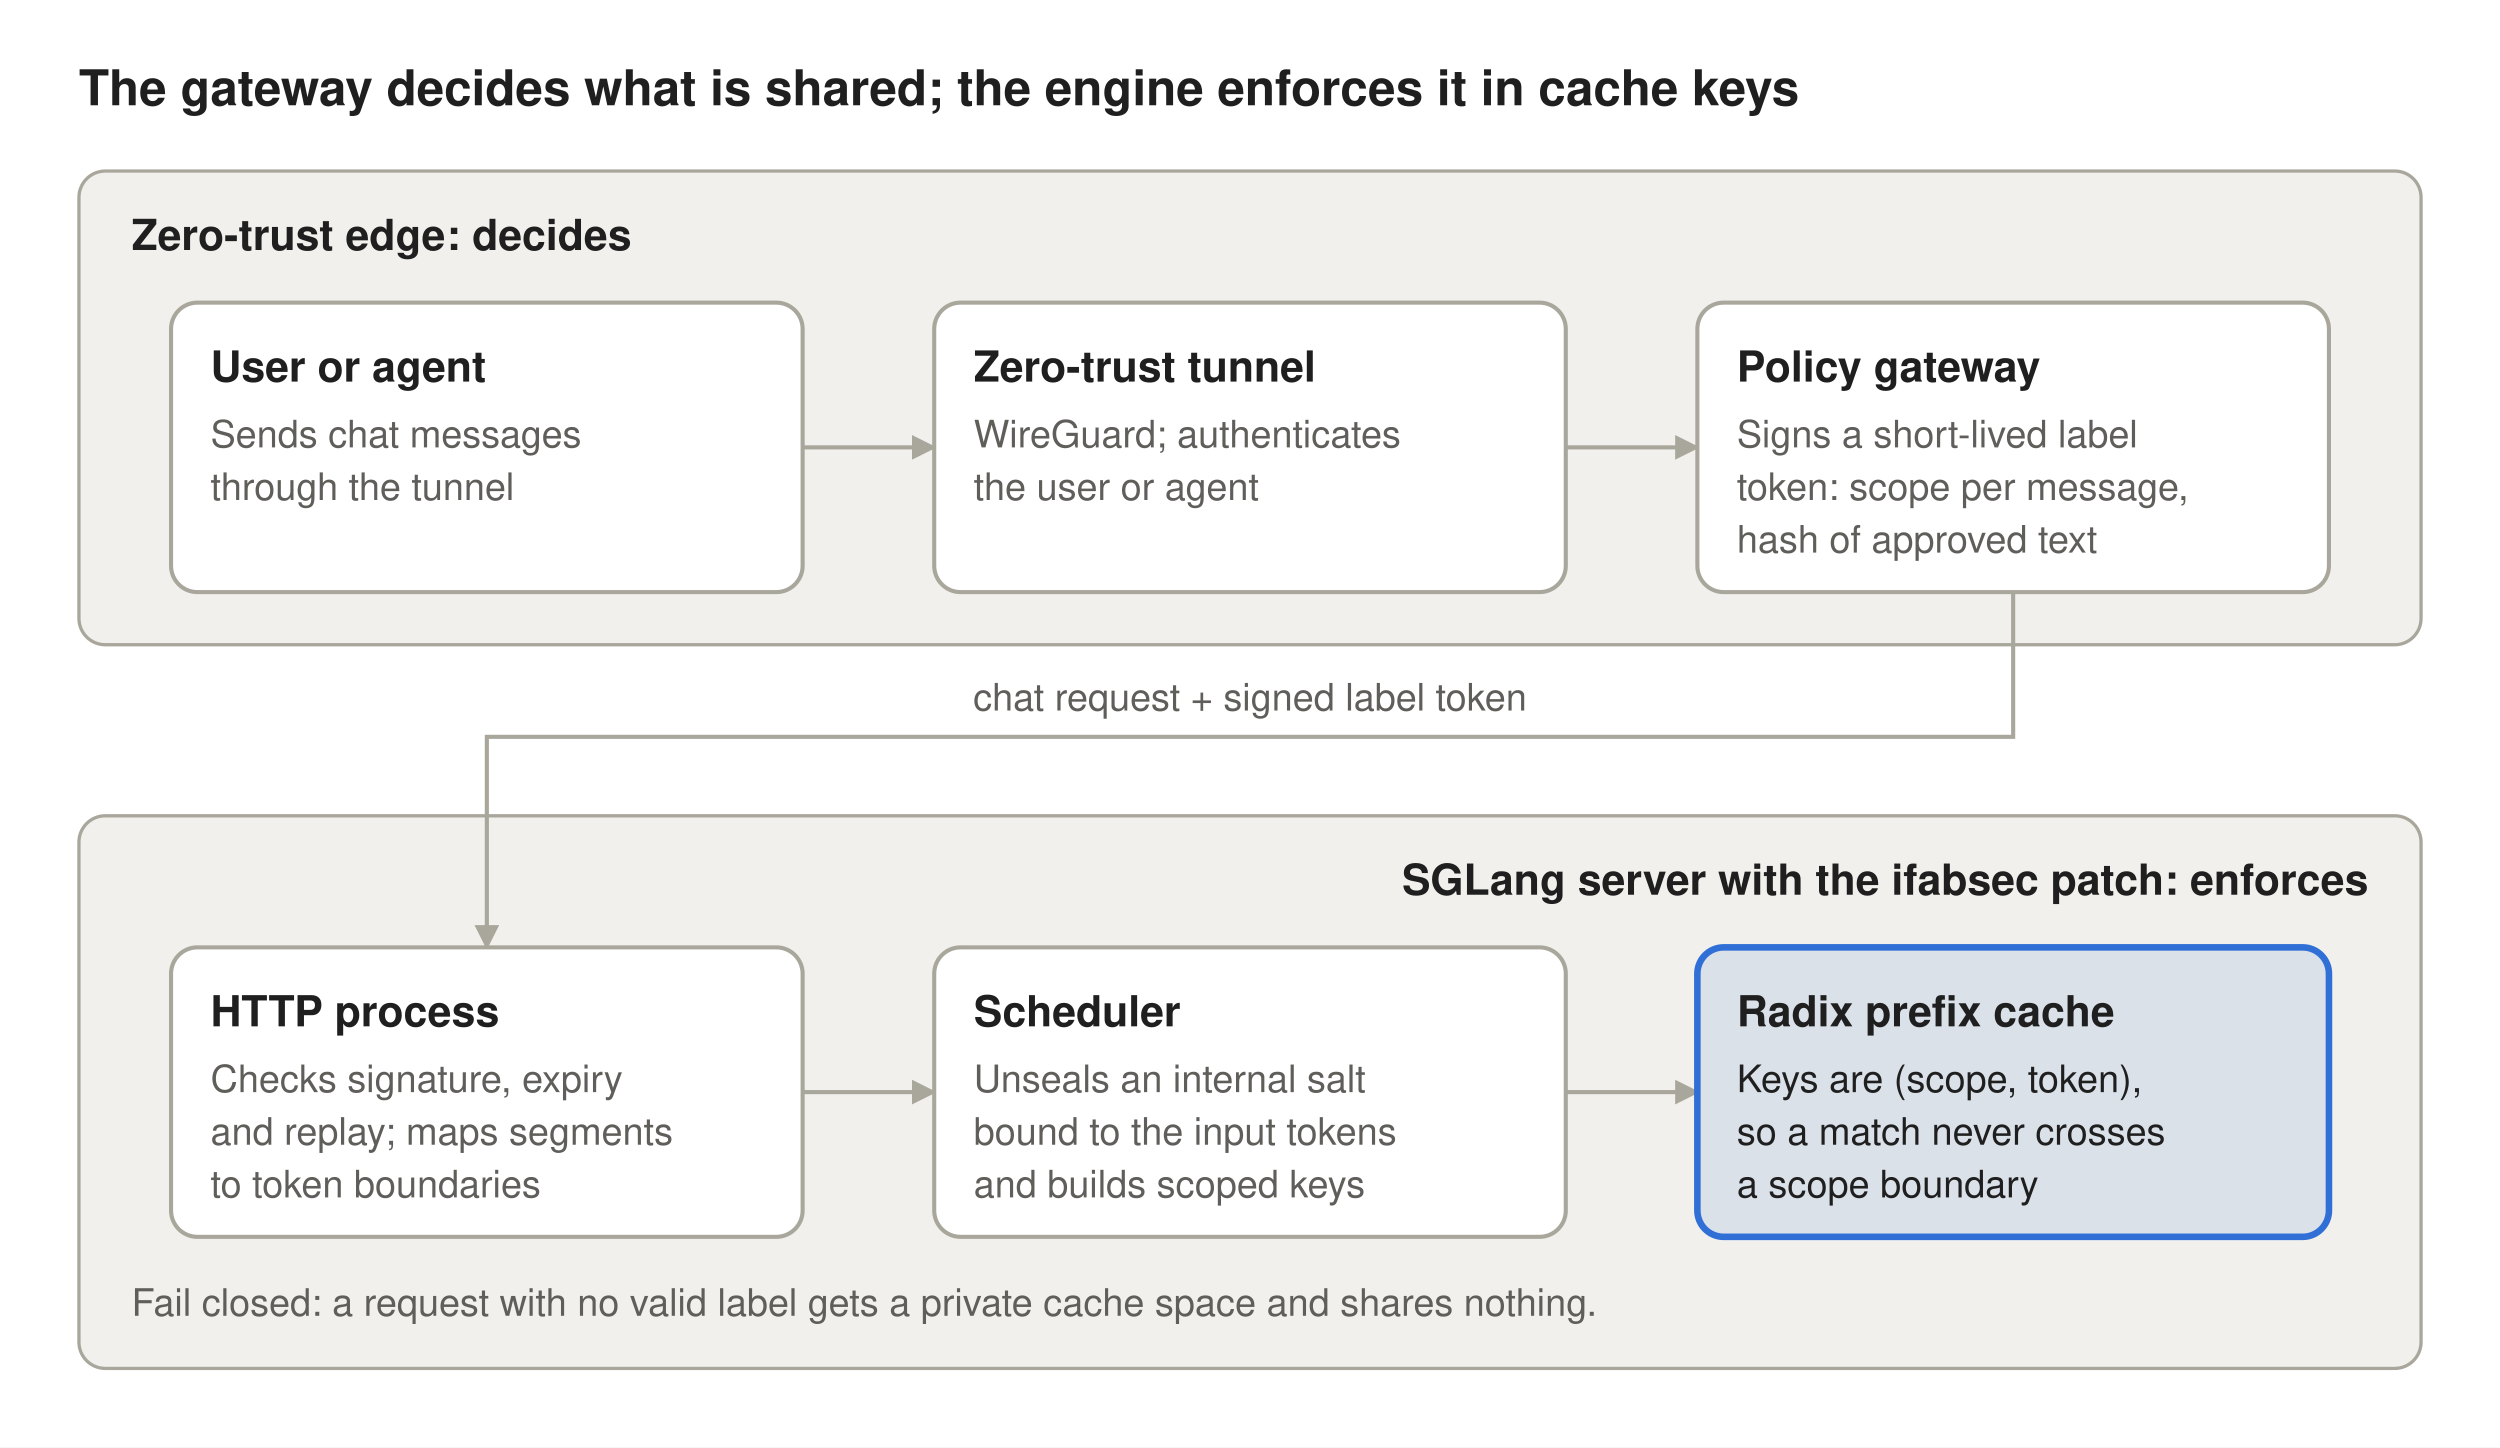
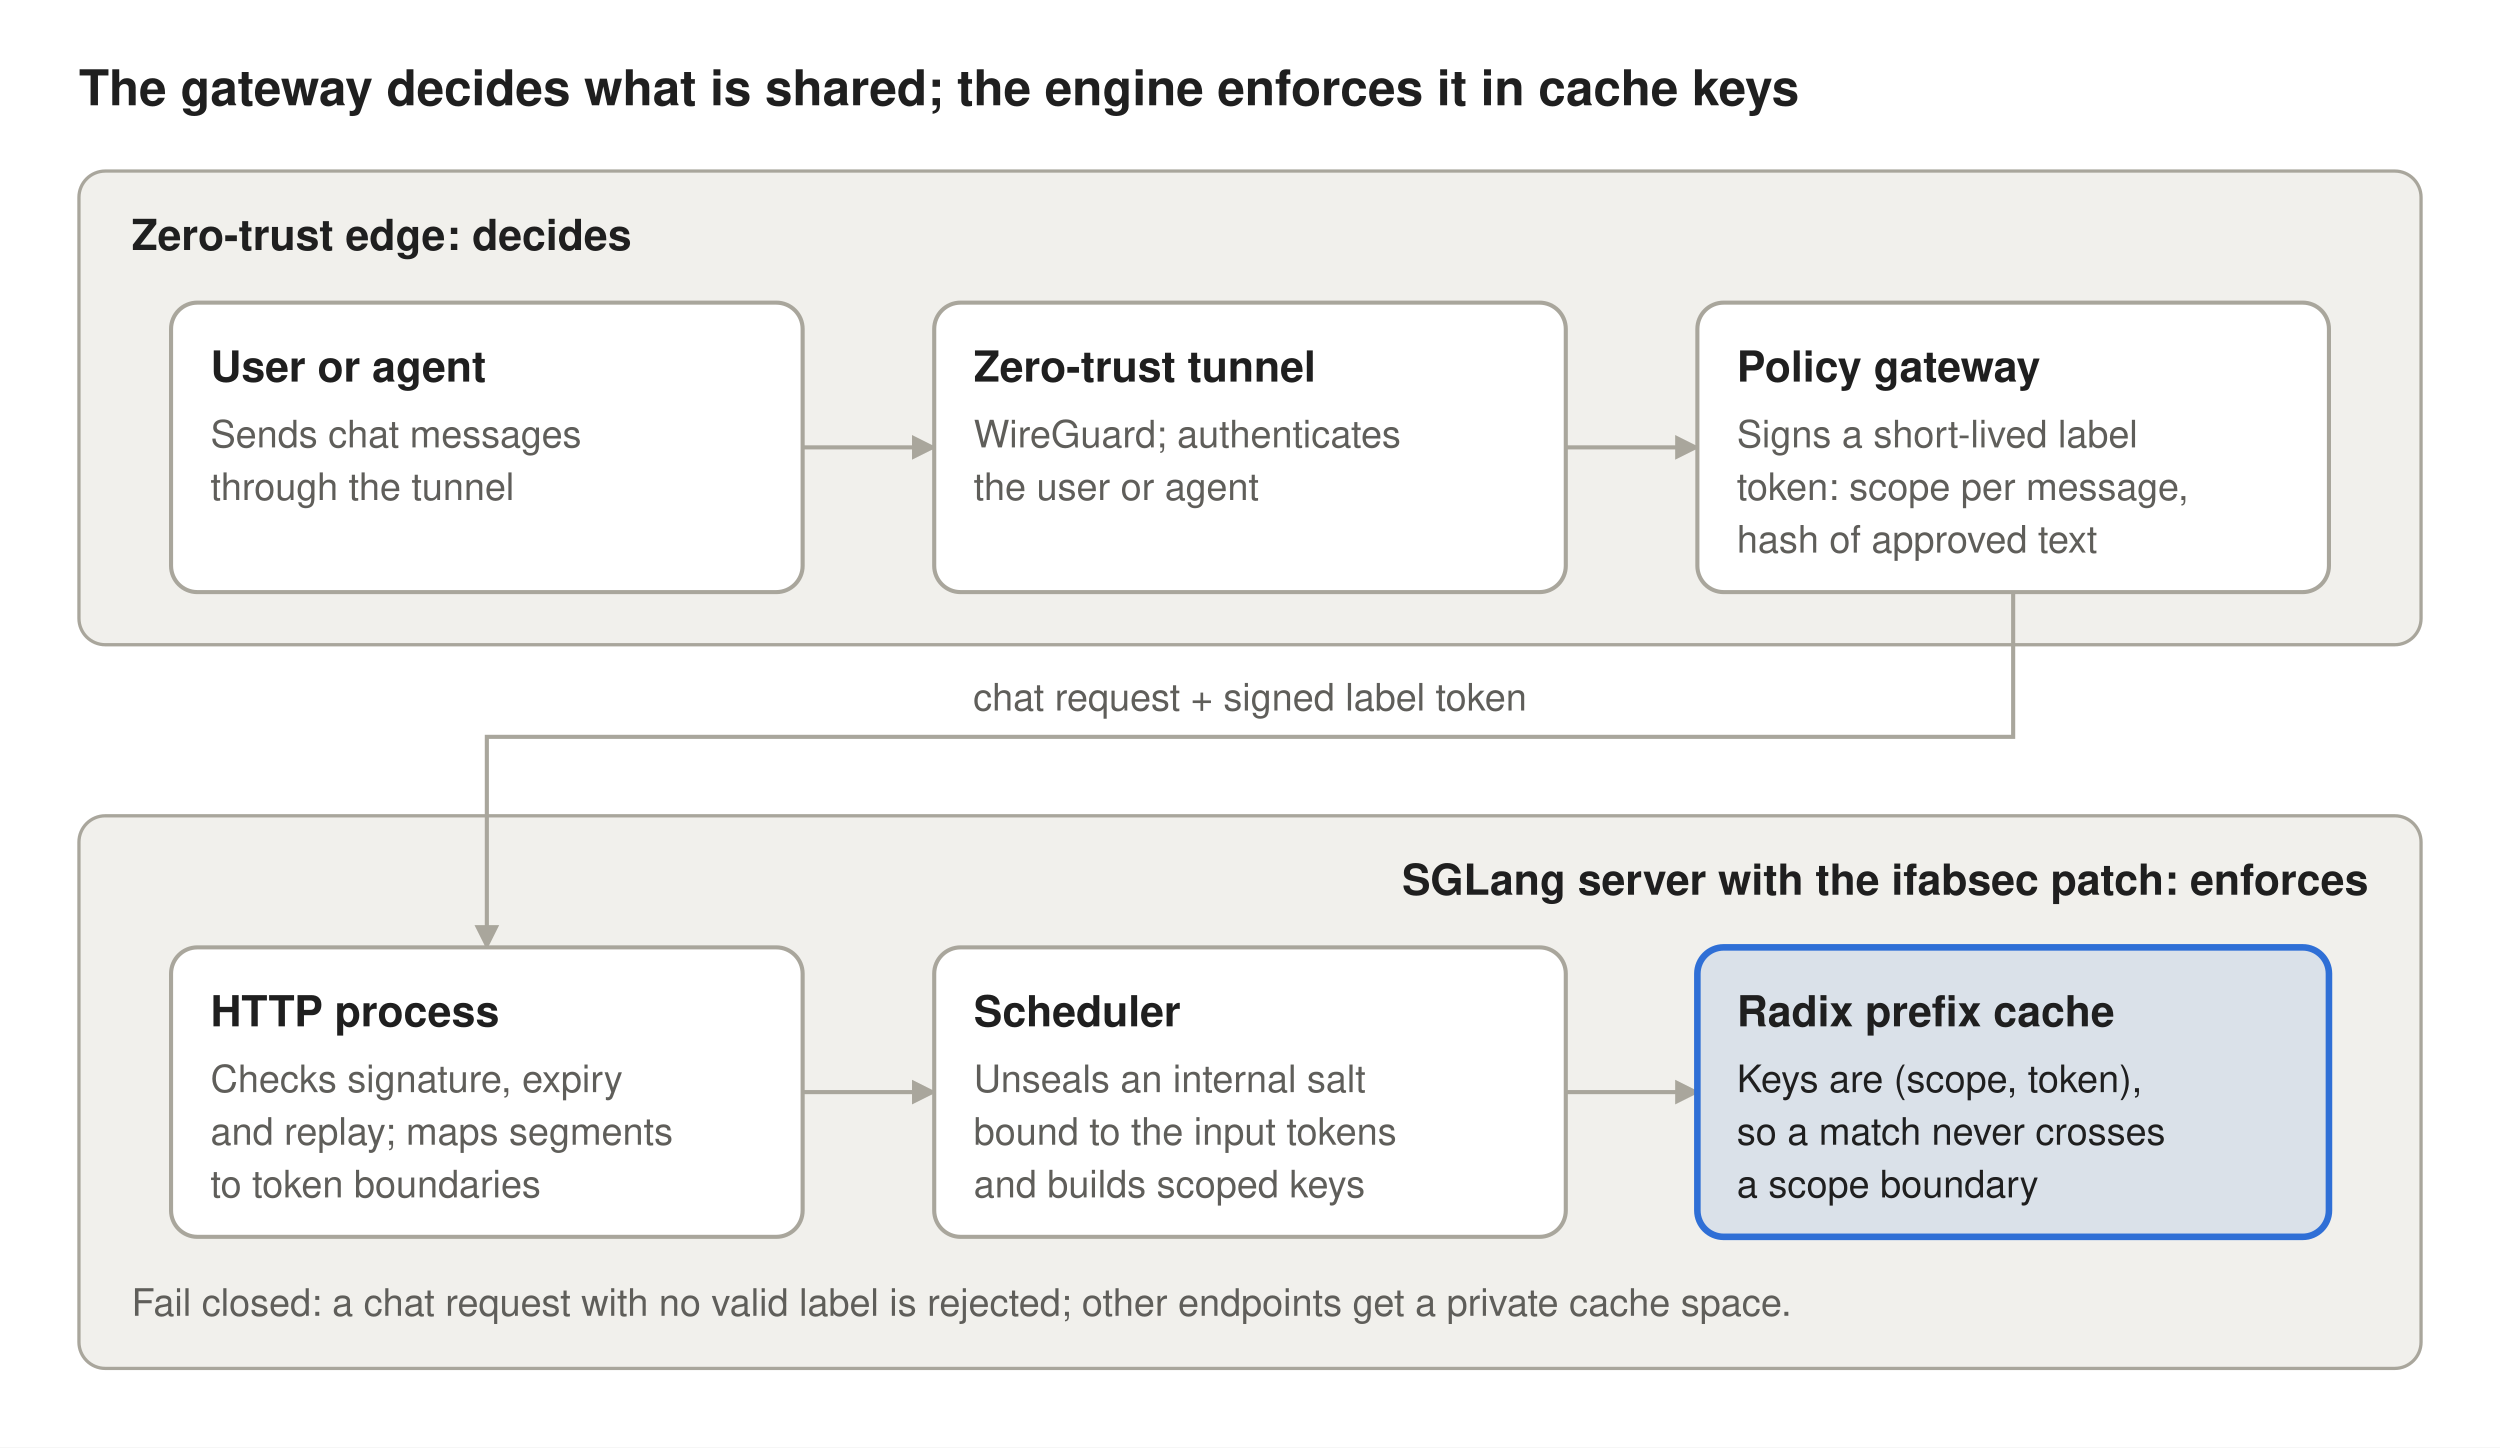
<svg xmlns="http://www.w3.org/2000/svg" viewBox="0 0 760 440" width="760" height="440" font-family="-apple-system, Segoe UI, Helvetica, Arial, sans-serif">
  <rect width="760" height="440" fill="#ffffff" />
  <defs>
    <marker id="ar" viewBox="0 0 10 10" refX="9" refY="5" markerWidth="6" markerHeight="6" orient="auto-start-reverse">
      <path d="M0 0L10 5L0 10z" fill="#a9a69c" />
    </marker>
  </defs>
  <text x="24" y="32" font-size="15" font-weight="600" fill="#1f1f1f" text-anchor="start">The gateway decides what is shared; the engine enforces it in cache keys</text>
  <rect x="24" y="52" width="712" height="144" rx="8" fill="#f1f0ec" stroke="#a9a69c" />
  <text x="40" y="76" font-size="13" font-weight="600" fill="#1f1f1f" text-anchor="start">Zero-trust edge: decides</text>
  <rect x="24" y="248" width="712" height="168" rx="8" fill="#f1f0ec" stroke="#a9a69c" />
  <text x="720" y="272" font-size="13" font-weight="600" fill="#1f1f1f" text-anchor="end">SGLang server with the ifabsec patch: enforces</text>
-   <text x="40" y="400" font-size="11.5" font-weight="400" fill="#5f5e5a" text-anchor="start">Fail closed: a request with no valid label gets a private cache space and shares nothing.</text>
+   <text x="40" y="400" font-size="11.5" font-weight="400" fill="#5f5e5a" text-anchor="start">Fail closed: a chat request with no valid label is rejected; other endpoints get a private cache space.</text>
  <g fill="none" stroke="#a9a69c" stroke-width="1.25">
    <path d="M244 136.0H284" marker-end="url(#ar)" />
    <path d="M476 136.0H516" marker-end="url(#ar)" />
    <path d="M612.0 180V224H148.0V288" marker-end="url(#ar)" />
    <path d="M244 332.0H284" marker-end="url(#ar)" />
    <path d="M476 332.0H516" marker-end="url(#ar)" />
  </g>
  <text x="380" y="216" font-size="11.5" font-weight="400" fill="#5f5e5a" text-anchor="middle">chat request + signed label token</text>
  <rect x="52" y="92" width="192" height="88" rx="8" fill="#ffffff" fill-opacity="1" stroke="#a9a69c" stroke-width="1.25" />
  <text x="64" y="116" font-size="13" font-weight="600" fill="#1f1f1f" text-anchor="start">User or agent</text>
  <text x="64" y="136" font-size="11.5" font-weight="400" fill="#5f5e5a" text-anchor="start">Sends chat messages</text>
  <text x="64" y="152" font-size="11.5" font-weight="400" fill="#5f5e5a" text-anchor="start">through the tunnel</text>
  <rect x="284" y="92" width="192" height="88" rx="8" fill="#ffffff" fill-opacity="1" stroke="#a9a69c" stroke-width="1.25" />
  <text x="296" y="116" font-size="13" font-weight="600" fill="#1f1f1f" text-anchor="start">Zero-trust tunnel</text>
  <text x="296" y="136" font-size="11.5" font-weight="400" fill="#5f5e5a" text-anchor="start">WireGuard; authenticates</text>
  <text x="296" y="152" font-size="11.5" font-weight="400" fill="#5f5e5a" text-anchor="start">the user or agent</text>
  <rect x="516" y="92" width="192" height="88" rx="8" fill="#ffffff" fill-opacity="1" stroke="#a9a69c" stroke-width="1.25" />
  <text x="528" y="116" font-size="13" font-weight="600" fill="#1f1f1f" text-anchor="start">Policy gateway</text>
  <text x="528" y="136" font-size="11.5" font-weight="400" fill="#5f5e5a" text-anchor="start">Signs a short-lived label</text>
  <text x="528" y="152" font-size="11.5" font-weight="400" fill="#5f5e5a" text-anchor="start">token: scope per message,</text>
  <text x="528" y="168" font-size="11.5" font-weight="400" fill="#5f5e5a" text-anchor="start">hash of approved text</text>
  <rect x="52" y="288" width="192" height="88" rx="8" fill="#ffffff" fill-opacity="1" stroke="#a9a69c" stroke-width="1.25" />
  <text x="64" y="312" font-size="13" font-weight="600" fill="#1f1f1f" text-anchor="start">HTTP process</text>
  <text x="64" y="332" font-size="11.5" font-weight="400" fill="#5f5e5a" text-anchor="start">Checks signature, expiry</text>
  <text x="64" y="348" font-size="11.5" font-weight="400" fill="#5f5e5a" text-anchor="start">and replay; maps segments</text>
  <text x="64" y="364" font-size="11.5" font-weight="400" fill="#5f5e5a" text-anchor="start">to token boundaries</text>
  <rect x="284" y="288" width="192" height="88" rx="8" fill="#ffffff" fill-opacity="1" stroke="#a9a69c" stroke-width="1.25" />
  <text x="296" y="312" font-size="13" font-weight="600" fill="#1f1f1f" text-anchor="start">Scheduler</text>
  <text x="296" y="332" font-size="11.5" font-weight="400" fill="#5f5e5a" text-anchor="start">Unseals an internal salt</text>
  <text x="296" y="348" font-size="11.5" font-weight="400" fill="#5f5e5a" text-anchor="start">bound to the input tokens</text>
  <text x="296" y="364" font-size="11.5" font-weight="400" fill="#5f5e5a" text-anchor="start">and builds scoped keys</text>
  <rect x="516" y="288" width="192" height="88" rx="8" fill="#2f6fd6" fill-opacity="0.12" stroke="#2f6fd6" stroke-width="2" />
  <text x="528" y="312" font-size="13" font-weight="600" fill="#1f1f1f" text-anchor="start">Radix prefix cache</text>
  <text x="528" y="332" font-size="11.5" font-weight="400" fill="#1f1f1f" text-anchor="start">Keys are (scope, token),</text>
  <text x="528" y="348" font-size="11.5" font-weight="400" fill="#1f1f1f" text-anchor="start">so a match never crosses</text>
  <text x="528" y="364" font-size="11.5" font-weight="400" fill="#1f1f1f" text-anchor="start">a scope boundary</text>
</svg>
